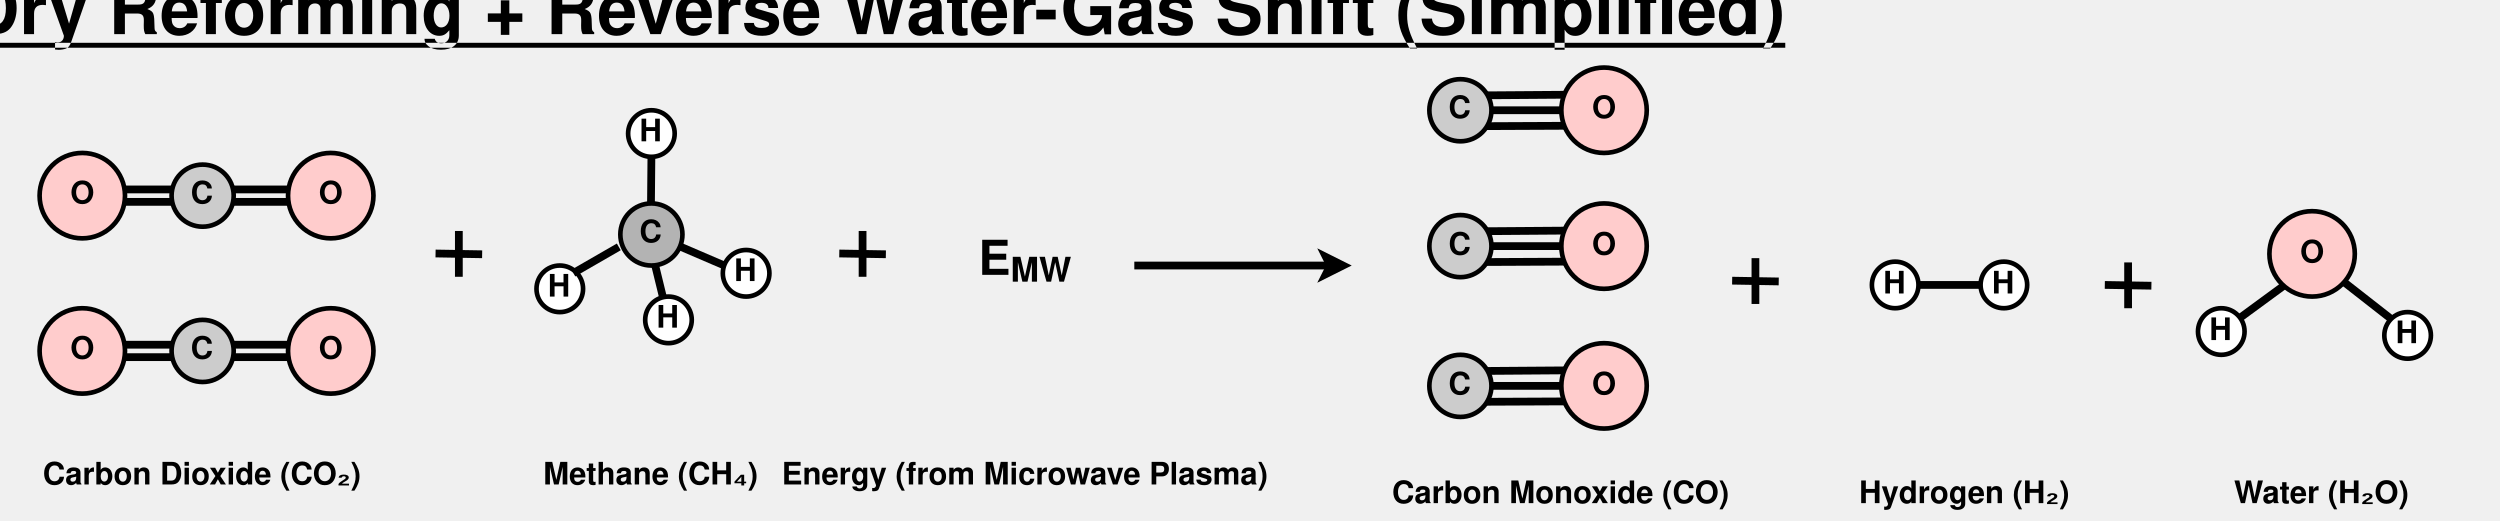
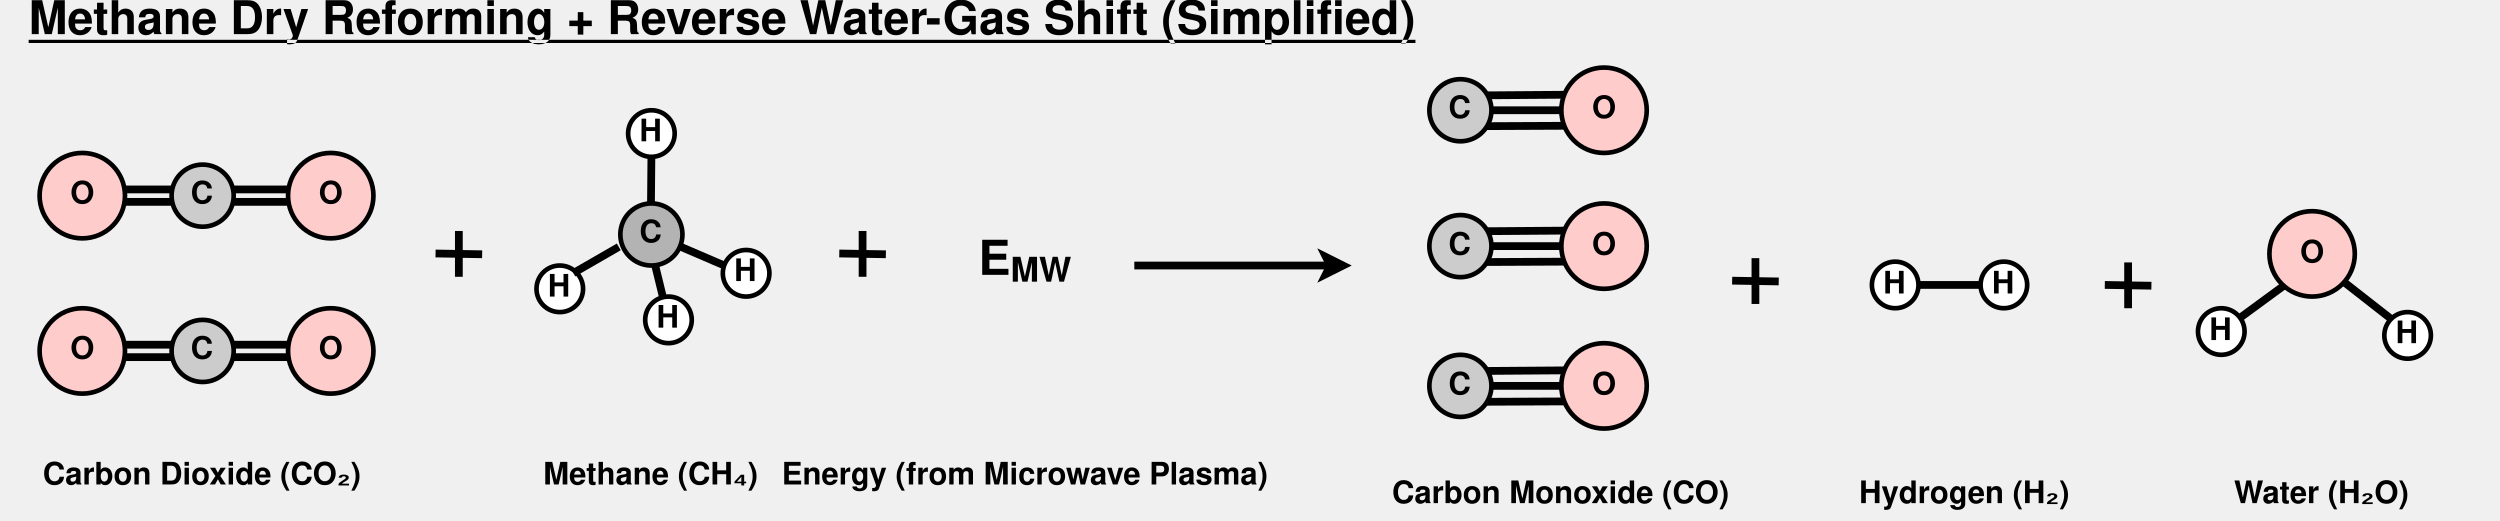
<svg xmlns="http://www.w3.org/2000/svg" style="background: transparent; background-color: transparent; color-scheme: light dark;" version="1.1" width="1610px" height="335px" viewBox="0 0 1610 335">
  <defs />
  <g>
    <g data-cell-id="0">
      <g data-cell-id="1">
        <g data-cell-id="JdcGAwv88kcR1m0-AuM4-11">
          <g transform="translate(0.5,0.5)">
            <path d="M 150 121.5 L 185 121.5 M 185 129.5 L 150 129.5 M 185 129.5" fill="none" stroke="#000000" stroke-width="5" stroke-miterlimit="10" pointer-events="all" />
          </g>
        </g>
        <g data-cell-id="JdcGAwv88kcR1m0-AuM4-1">
          <g transform="translate(0.5,0.5)">
            <ellipse cx="130" cy="125.5" rx="20" ry="20" fill="#cccccc" stroke="#000000" stroke-width="3" pointer-events="all" />
          </g>
          <g>
            <text x="130" y="131" fill="#000000" font-family="Helvetica" font-size="20px" font-weight="bold" text-anchor="middle">C</text>
          </g>
        </g>
        <g data-cell-id="JdcGAwv88kcR1m0-AuM4-3">
          <g transform="translate(0.5,0.5)">
            <rect x="0" y="3" width="930" height="30" fill="none" stroke="none" pointer-events="all" />
          </g>
          <g>
-             <text x="465" y="22" fill="#000000" font-family="Helvetica" font-size="46px" font-weight="bold" text-anchor="middle" text-decoration="underline">Methane Dry Reforming + Reverse Water-Gas Shift (Simplified)</text>
+             <text x="465" y="22" fill="#000000" font-family="Helvetica" font-size="30px" font-weight="bold" text-anchor="middle" text-decoration="underline">Methane Dry Reforming + Reverse Water-Gas Shift (Simplified)</text>
          </g>
        </g>
        <g data-cell-id="JdcGAwv88kcR1m0-AuM4-10">
          <g transform="translate(0.5,0.5)">
            <path d="M 80 121.5 L 110 121.5 M 110 129.5 L 80 129.5 M 110 129.5" fill="none" stroke="#000000" stroke-width="5" stroke-miterlimit="10" pointer-events="all" />
          </g>
        </g>
        <g data-cell-id="JdcGAwv88kcR1m0-AuM4-5">
          <g transform="translate(0.5,0.5)">
            <ellipse cx="52.5" cy="125.5" rx="27.5" ry="27.5" fill="#ffcccc" stroke="#000000" stroke-width="3" pointer-events="all" />
          </g>
          <g>
            <text x="53" y="131" fill="#000000" font-family="Helvetica" font-size="20px" font-weight="bold" text-anchor="middle">O</text>
          </g>
        </g>
        <g data-cell-id="JdcGAwv88kcR1m0-AuM4-12">
          <g transform="translate(0.5,0.5)">
            <rect x="15" y="293" width="230" height="30" fill="none" stroke="none" pointer-events="all" />
          </g>
          <g>
            <text x="130" y="312" fill="#000000" font-family="Helvetica" font-size="20px" font-weight="bold" text-anchor="middle">Carbon Dioxide (CO₂)</text>
          </g>
        </g>
        <g data-cell-id="JdcGAwv88kcR1m0-AuM4-16">
          <g transform="translate(0.5,0.5)">
            <ellipse cx="360" cy="185.5" rx="15" ry="15" fill="#ffffff" stroke="#000000" stroke-width="3" pointer-events="all" />
          </g>
          <g>
            <text x="360" y="191" fill="#000000" font-family="Helvetica" font-size="20px" font-weight="bold" text-anchor="middle">H</text>
          </g>
        </g>
        <g data-cell-id="JdcGAwv88kcR1m0-AuM4-18">
          <g transform="translate(0.5,0.5)">
            <path d="M 368.73 175.37 L 398 158.5" fill="none" stroke="#000000" stroke-width="5" stroke-miterlimit="10" pointer-events="stroke" />
          </g>
        </g>
        <g data-cell-id="JdcGAwv88kcR1m0-AuM4-21">
          <g transform="translate(0.5,0.5)">
            <path d="M 426.44 190.93 L 419 160.5" fill="none" stroke="#000000" stroke-width="5" stroke-miterlimit="10" pointer-events="stroke" />
          </g>
        </g>
        <g data-cell-id="JdcGAwv88kcR1m0-AuM4-14">
          <g transform="translate(0.5,0.5)">
            <ellipse cx="419" cy="150.5" rx="20" ry="20" fill="#b3b3b3" stroke="#000000" stroke-width="3" pointer-events="all" />
          </g>
          <g>
            <text x="419" y="156" fill="#000000" font-family="Helvetica" font-size="20px" font-weight="bold" text-anchor="middle">C</text>
          </g>
        </g>
        <g data-cell-id="JdcGAwv88kcR1m0-AuM4-17">
          <g transform="translate(0.5,0.5)">
            <ellipse cx="430" cy="205.5" rx="15" ry="15" fill="#ffffff" stroke="#000000" stroke-width="3" pointer-events="all" />
          </g>
          <g>
            <text x="430" y="211" fill="#000000" font-family="Helvetica" font-size="20px" font-weight="bold" text-anchor="middle">H</text>
          </g>
        </g>
        <g data-cell-id="JdcGAwv88kcR1m0-AuM4-22">
          <g transform="translate(0.5,0.5)">
            <path d="M 469.88 172.17 L 437.44 158.24" fill="none" stroke="#000000" stroke-width="5" stroke-miterlimit="10" pointer-events="stroke" />
          </g>
        </g>
        <g data-cell-id="JdcGAwv88kcR1m0-AuM4-23">
          <g transform="translate(0.5,0.5)">
            <path d="M 418.73 130.5 L 419 100.5" fill="none" stroke="#000000" stroke-width="5" stroke-miterlimit="10" pointer-events="stroke" />
          </g>
        </g>
        <g data-cell-id="JdcGAwv88kcR1m0-AuM4-27">
          <g transform="translate(0.5,0.5)">
            <ellipse cx="480" cy="175.5" rx="15" ry="15" fill="#ffffff" stroke="#000000" stroke-width="3" pointer-events="all" />
          </g>
          <g>
            <text x="480" y="181" fill="#000000" font-family="Helvetica" font-size="20px" font-weight="bold" text-anchor="middle">H</text>
          </g>
        </g>
        <g data-cell-id="JdcGAwv88kcR1m0-AuM4-28">
          <g transform="translate(0.5,0.5)">
            <ellipse cx="419" cy="85.5" rx="15" ry="15" fill="#ffffff" stroke="#000000" stroke-width="3" pointer-events="all" />
          </g>
          <g>
            <text x="419" y="91" fill="#000000" font-family="Helvetica" font-size="20px" font-weight="bold" text-anchor="middle">H</text>
          </g>
        </g>
        <g data-cell-id="JdcGAwv88kcR1m0-AuM4-29">
          <g transform="translate(0.5,0.5)">
            <ellipse cx="212.5" cy="125.5" rx="27.5" ry="27.5" fill="#ffcccc" stroke="#000000" stroke-width="3" pointer-events="all" />
          </g>
          <g>
            <text x="213" y="131" fill="#000000" font-family="Helvetica" font-size="20px" font-weight="bold" text-anchor="middle">O</text>
          </g>
        </g>
        <g data-cell-id="JdcGAwv88kcR1m0-AuM4-30">
          <g transform="translate(0.5,0.5)">
            <rect x="319" y="293" width="200" height="30" fill="none" stroke="none" pointer-events="all" />
          </g>
          <g>
            <text x="419" y="312" fill="#000000" font-family="Helvetica" font-size="20px" font-weight="bold" text-anchor="middle">Methane (CH₄)</text>
          </g>
        </g>
        <g data-cell-id="JdcGAwv88kcR1m0-AuM4-32">
          <g transform="translate(0.5,0.5)">
            <path d="M 730 170.5 L 856.16 170.5" fill="none" stroke="#000000" stroke-width="5" stroke-miterlimit="10" pointer-events="stroke" />
            <path d="M 864.41 170.5 L 853.41 176 L 856.16 170.5 L 853.41 165 Z" fill="#000000" stroke="#000000" stroke-width="5" stroke-miterlimit="10" pointer-events="all" />
          </g>
        </g>
        <g data-cell-id="JdcGAwv88kcR1m0-AuM4-33">
          <g transform="translate(0.5,0.5)">
            <rect x="560" y="293" width="200" height="30" fill="none" stroke="none" pointer-events="all" />
          </g>
          <g>
            <text x="660" y="312" fill="#000000" font-family="Helvetica" font-size="20px" font-weight="bold" text-anchor="middle">Energy (from Microwave Plasma)</text>
          </g>
        </g>
        <g data-cell-id="JdcGAwv88kcR1m0-AuM4-37">
          <g transform="translate(0.5,0.5)">
            <path d="M 955.68 238.4 L 1010 238" fill="none" stroke="#000000" stroke-width="5" stroke-miterlimit="10" pointer-events="stroke" />
          </g>
        </g>
        <g data-cell-id="JdcGAwv88kcR1m0-AuM4-38">
          <g transform="translate(0.5,0.5)">
            <path d="M 960 248 L 1005 248" fill="none" stroke="#000000" stroke-width="5" stroke-miterlimit="10" pointer-events="stroke" />
          </g>
        </g>
        <g data-cell-id="JdcGAwv88kcR1m0-AuM4-39">
          <g transform="translate(0.5,0.5)">
            <path d="M 956.84 258.24 L 1009 258" fill="none" stroke="#000000" stroke-width="5" stroke-miterlimit="10" pointer-events="stroke" />
          </g>
        </g>
        <g data-cell-id="JdcGAwv88kcR1m0-AuM4-36">
          <g transform="translate(0.5,0.5)">
            <ellipse cx="1032.5" cy="248" rx="27.5" ry="27.5" fill="#ffcccc" stroke="#000000" stroke-width="3" pointer-events="all" />
          </g>
          <g>
            <text x="1033" y="254" fill="#000000" font-family="Helvetica" font-size="20px" font-weight="bold" text-anchor="middle">O</text>
          </g>
        </g>
        <g data-cell-id="JdcGAwv88kcR1m0-AuM4-35">
          <g transform="translate(0.5,0.5)">
            <ellipse cx="940" cy="248" rx="20" ry="20" fill="#cccccc" stroke="#000000" stroke-width="3" pointer-events="all" />
          </g>
          <g>
            <text x="940" y="254" fill="#000000" font-family="Helvetica" font-size="20px" font-weight="bold" text-anchor="middle">C</text>
          </g>
        </g>
        <g data-cell-id="JdcGAwv88kcR1m0-AuM4-40">
          <g transform="translate(0.5,0.5)">
            <rect x="890" y="305" width="230" height="30" fill="none" stroke="none" pointer-events="all" />
          </g>
          <g>
            <text x="1005" y="324" fill="#000000" font-family="Helvetica" font-size="20px" font-weight="bold" text-anchor="middle">Carbon Monoxide (CO)</text>
          </g>
        </g>
        <g data-cell-id="JdcGAwv88kcR1m0-AuM4-46">
          <g transform="translate(0.5,0.5)">
            <ellipse cx="1220" cy="183" rx="15" ry="15" fill="#ffffff" stroke="#000000" stroke-width="3" pointer-events="all" />
          </g>
          <g>
            <text x="1220" y="189" fill="#000000" font-family="Helvetica" font-size="20px" font-weight="bold" text-anchor="middle">H</text>
          </g>
        </g>
        <g data-cell-id="JdcGAwv88kcR1m0-AuM4-47">
          <g transform="translate(0.5,0.5)">
            <path d="M 1275 183 L 1235 183" fill="none" stroke="#000000" stroke-width="5" stroke-miterlimit="10" pointer-events="stroke" />
          </g>
        </g>
        <g data-cell-id="JdcGAwv88kcR1m0-AuM4-49">
          <g transform="translate(0.5,0.5)">
            <ellipse cx="1290" cy="183" rx="15" ry="15" fill="#ffffff" stroke="#000000" stroke-width="3" pointer-events="all" />
          </g>
          <g>
            <text x="1290" y="189" fill="#000000" font-family="Helvetica" font-size="20px" font-weight="bold" text-anchor="middle">H</text>
          </g>
        </g>
        <g data-cell-id="JdcGAwv88kcR1m0-AuM4-50">
          <g transform="translate(0.5,0.5)">
            <rect x="1150" y="305" width="230" height="30" fill="none" stroke="none" pointer-events="all" />
          </g>
          <g>
            <text x="1265" y="324" fill="#000000" font-family="Helvetica" font-size="20px" font-weight="bold" text-anchor="middle">Hydrogen (H₂)</text>
          </g>
        </g>
        <g data-cell-id="JdcGAwv88kcR1m0-AuM4-51">
          <g transform="translate(0.5,0.5)">
            <rect x="1380" y="305" width="230" height="30" fill="none" stroke="none" pointer-events="all" />
          </g>
          <g>
            <text x="1495" y="324" fill="#000000" font-family="Helvetica" font-size="20px" font-weight="bold" text-anchor="middle">Water (H₂O)</text>
          </g>
        </g>
        <g data-cell-id="JdcGAwv88kcR1m0-AuM4-52">
          <g transform="translate(0.5,0.5)">
            <ellipse cx="1430" cy="213" rx="15" ry="15" fill="#ffffff" stroke="#000000" stroke-width="3" pointer-events="all" />
          </g>
          <g>
            <text x="1430" y="219" fill="#000000" font-family="Helvetica" font-size="20px" font-weight="bold" text-anchor="middle">H</text>
          </g>
        </g>
        <g data-cell-id="JdcGAwv88kcR1m0-AuM4-54">
          <g transform="translate(0.5,0.5)">
            <ellipse cx="1550" cy="215.5" rx="15" ry="15" fill="#ffffff" stroke="#000000" stroke-width="3" pointer-events="all" />
          </g>
          <g>
            <text x="1550" y="221" fill="#000000" font-family="Helvetica" font-size="20px" font-weight="bold" text-anchor="middle">H</text>
          </g>
        </g>
        <g data-cell-id="JdcGAwv88kcR1m0-AuM4-56">
          <g transform="translate(0.5,0.5)">
            <path d="M 1475 180 L 1442.1 204.13" fill="none" stroke="#000000" stroke-width="5" stroke-miterlimit="10" pointer-events="stroke" />
          </g>
        </g>
        <g data-cell-id="JdcGAwv88kcR1m0-AuM4-57">
          <g transform="translate(0.5,0.5)">
            <path d="M 1505 178 L 1539.39 204.89" fill="none" stroke="#000000" stroke-width="5" stroke-miterlimit="10" pointer-events="stroke" />
          </g>
        </g>
        <g data-cell-id="JdcGAwv88kcR1m0-AuM4-55">
          <g transform="translate(0.5,0.5)">
            <ellipse cx="1488.5" cy="163" rx="27.5" ry="27.5" fill="#ffcccc" stroke="#000000" stroke-width="3" pointer-events="all" />
          </g>
          <g>
            <text x="1489" y="169" fill="#000000" font-family="Helvetica" font-size="20px" font-weight="bold" text-anchor="middle">O</text>
          </g>
        </g>
        <g data-cell-id="JdcGAwv88kcR1m0-AuM4-59">
          <g transform="translate(0.5,0.5)">
            <path d="M 1130 195.25 L 1130 165.75" fill="none" stroke="#000000" stroke-width="5" stroke-miterlimit="10" pointer-events="stroke" />
          </g>
        </g>
        <g data-cell-id="JdcGAwv88kcR1m0-AuM4-60">
          <g transform="translate(0.5,0.5)">
            <path d="M 1115 180.25 L 1145 180.75" fill="none" stroke="#000000" stroke-width="5" stroke-miterlimit="10" pointer-events="stroke" />
          </g>
        </g>
        <g data-cell-id="JdcGAwv88kcR1m0-AuM4-61">
          <g transform="translate(0.5,0.5)">
            <path d="M 1370 198 L 1370 168.5" fill="none" stroke="#000000" stroke-width="5" stroke-miterlimit="10" pointer-events="stroke" />
          </g>
        </g>
        <g data-cell-id="JdcGAwv88kcR1m0-AuM4-62">
          <g transform="translate(0.5,0.5)">
            <path d="M 1355 183 L 1385 183.5" fill="none" stroke="#000000" stroke-width="5" stroke-miterlimit="10" pointer-events="stroke" />
          </g>
        </g>
        <g data-cell-id="JdcGAwv88kcR1m0-AuM4-63">
          <g transform="translate(0.5,0.5)">
            <path d="M 295 177.75 L 295 148.25" fill="none" stroke="#000000" stroke-width="5" stroke-miterlimit="10" pointer-events="stroke" />
          </g>
        </g>
        <g data-cell-id="JdcGAwv88kcR1m0-AuM4-64">
          <g transform="translate(0.5,0.5)">
            <path d="M 280 162.75 L 310 163.25" fill="none" stroke="#000000" stroke-width="5" stroke-miterlimit="10" pointer-events="stroke" />
          </g>
        </g>
        <g data-cell-id="JdcGAwv88kcR1m0-AuM4-65">
          <g transform="translate(0.5,0.5)">
            <path d="M 555 177.75 L 555 148.25" fill="none" stroke="#000000" stroke-width="5" stroke-miterlimit="10" pointer-events="stroke" />
          </g>
        </g>
        <g data-cell-id="JdcGAwv88kcR1m0-AuM4-66">
          <g transform="translate(0.5,0.5)">
            <path d="M 540 162.75 L 570 163.25" fill="none" stroke="#000000" stroke-width="5" stroke-miterlimit="10" pointer-events="stroke" />
          </g>
        </g>
        <g data-cell-id="JdcGAwv88kcR1m0-AuM4-71">
          <g transform="translate(0.5,0.5)">
            <path d="M 150 221.5 L 185 221.5 M 185 229.5 L 150 229.5 M 185 229.5" fill="none" stroke="#000000" stroke-width="5" stroke-miterlimit="10" pointer-events="all" />
          </g>
        </g>
        <g data-cell-id="JdcGAwv88kcR1m0-AuM4-72">
          <g transform="translate(0.5,0.5)">
            <ellipse cx="130" cy="225.5" rx="20" ry="20" fill="#cccccc" stroke="#000000" stroke-width="3" pointer-events="all" />
          </g>
          <g>
            <text x="130" y="231" fill="#000000" font-family="Helvetica" font-size="20px" font-weight="bold" text-anchor="middle">C</text>
          </g>
        </g>
        <g data-cell-id="JdcGAwv88kcR1m0-AuM4-73">
          <g transform="translate(0.5,0.5)">
            <path d="M 80 221.5 L 110 221.5 M 110 229.5 L 80 229.5 M 110 229.5" fill="none" stroke="#000000" stroke-width="5" stroke-miterlimit="10" pointer-events="all" />
          </g>
        </g>
        <g data-cell-id="JdcGAwv88kcR1m0-AuM4-74">
          <g transform="translate(0.5,0.5)">
            <ellipse cx="52.5" cy="225.5" rx="27.5" ry="27.5" fill="#ffcccc" stroke="#000000" stroke-width="3" pointer-events="all" />
          </g>
          <g>
            <text x="53" y="231" fill="#000000" font-family="Helvetica" font-size="20px" font-weight="bold" text-anchor="middle">O</text>
          </g>
        </g>
        <g data-cell-id="JdcGAwv88kcR1m0-AuM4-75">
          <g transform="translate(0.5,0.5)">
            <ellipse cx="212.5" cy="225.5" rx="27.5" ry="27.5" fill="#ffcccc" stroke="#000000" stroke-width="3" pointer-events="all" />
          </g>
          <g>
            <text x="213" y="231" fill="#000000" font-family="Helvetica" font-size="20px" font-weight="bold" text-anchor="middle">O</text>
          </g>
        </g>
        <g data-cell-id="JdcGAwv88kcR1m0-AuM4-76">
          <g transform="translate(0.5,0.5)">
            <path d="M 955.68 148.4 L 1010 148" fill="none" stroke="#000000" stroke-width="5" stroke-miterlimit="10" pointer-events="stroke" />
          </g>
        </g>
        <g data-cell-id="JdcGAwv88kcR1m0-AuM4-77">
          <g transform="translate(0.5,0.5)">
            <path d="M 960 158 L 1005 158" fill="none" stroke="#000000" stroke-width="5" stroke-miterlimit="10" pointer-events="stroke" />
          </g>
        </g>
        <g data-cell-id="JdcGAwv88kcR1m0-AuM4-78">
          <g transform="translate(0.5,0.5)">
            <path d="M 956.84 168.24 L 1009 168" fill="none" stroke="#000000" stroke-width="5" stroke-miterlimit="10" pointer-events="stroke" />
          </g>
        </g>
        <g data-cell-id="JdcGAwv88kcR1m0-AuM4-79">
          <g transform="translate(0.5,0.5)">
            <ellipse cx="1032.5" cy="158" rx="27.5" ry="27.5" fill="#ffcccc" stroke="#000000" stroke-width="3" pointer-events="all" />
          </g>
          <g>
            <text x="1033" y="164" fill="#000000" font-family="Helvetica" font-size="20px" font-weight="bold" text-anchor="middle">O</text>
          </g>
        </g>
        <g data-cell-id="JdcGAwv88kcR1m0-AuM4-80">
          <g transform="translate(0.5,0.5)">
            <ellipse cx="940" cy="158" rx="20" ry="20" fill="#cccccc" stroke="#000000" stroke-width="3" pointer-events="all" />
          </g>
          <g>
            <text x="940" y="164" fill="#000000" font-family="Helvetica" font-size="20px" font-weight="bold" text-anchor="middle">C</text>
          </g>
        </g>
        <g data-cell-id="JdcGAwv88kcR1m0-AuM4-86">
          <g transform="translate(0.5,0.5)">
            <path d="M 955.68 60.9 L 1010 60.5" fill="none" stroke="#000000" stroke-width="5" stroke-miterlimit="10" pointer-events="stroke" />
          </g>
        </g>
        <g data-cell-id="JdcGAwv88kcR1m0-AuM4-87">
          <g transform="translate(0.5,0.5)">
            <path d="M 960 70.5 L 1005 70.5" fill="none" stroke="#000000" stroke-width="5" stroke-miterlimit="10" pointer-events="stroke" />
          </g>
        </g>
        <g data-cell-id="JdcGAwv88kcR1m0-AuM4-88">
          <g transform="translate(0.5,0.5)">
            <path d="M 956.84 80.74 L 1009 80.5" fill="none" stroke="#000000" stroke-width="5" stroke-miterlimit="10" pointer-events="stroke" />
          </g>
        </g>
        <g data-cell-id="JdcGAwv88kcR1m0-AuM4-89">
          <g transform="translate(0.5,0.5)">
            <ellipse cx="1032.5" cy="70.5" rx="27.5" ry="27.5" fill="#ffcccc" stroke="#000000" stroke-width="3" pointer-events="all" />
          </g>
          <g>
            <text x="1033" y="76" fill="#000000" font-family="Helvetica" font-size="20px" font-weight="bold" text-anchor="middle">O</text>
          </g>
        </g>
        <g data-cell-id="JdcGAwv88kcR1m0-AuM4-90">
          <g transform="translate(0.5,0.5)">
            <ellipse cx="940" cy="70.5" rx="20" ry="20" fill="#cccccc" stroke="#000000" stroke-width="3" pointer-events="all" />
          </g>
          <g>
            <text x="940" y="76" fill="#000000" font-family="Helvetica" font-size="20px" font-weight="bold" text-anchor="middle">C</text>
          </g>
        </g>
        <g data-cell-id="JdcGAwv88kcR1m0-AuM4-92">
          <g transform="translate(0.5,0.5)">
            <rect x="600" y="155.5" width="120" height="30" fill="none" stroke="none" pointer-events="all" />
          </g>
          <g>
            <text x="660" y="177" fill="#000000" font-family="Helvetica" font-size="31px" font-weight="bold" text-anchor="middle">E<tspan baseline-shift="sub" font-size="22px">MW</tspan>
            </text>
          </g>
        </g>
      </g>
    </g>
  </g>
</svg>
